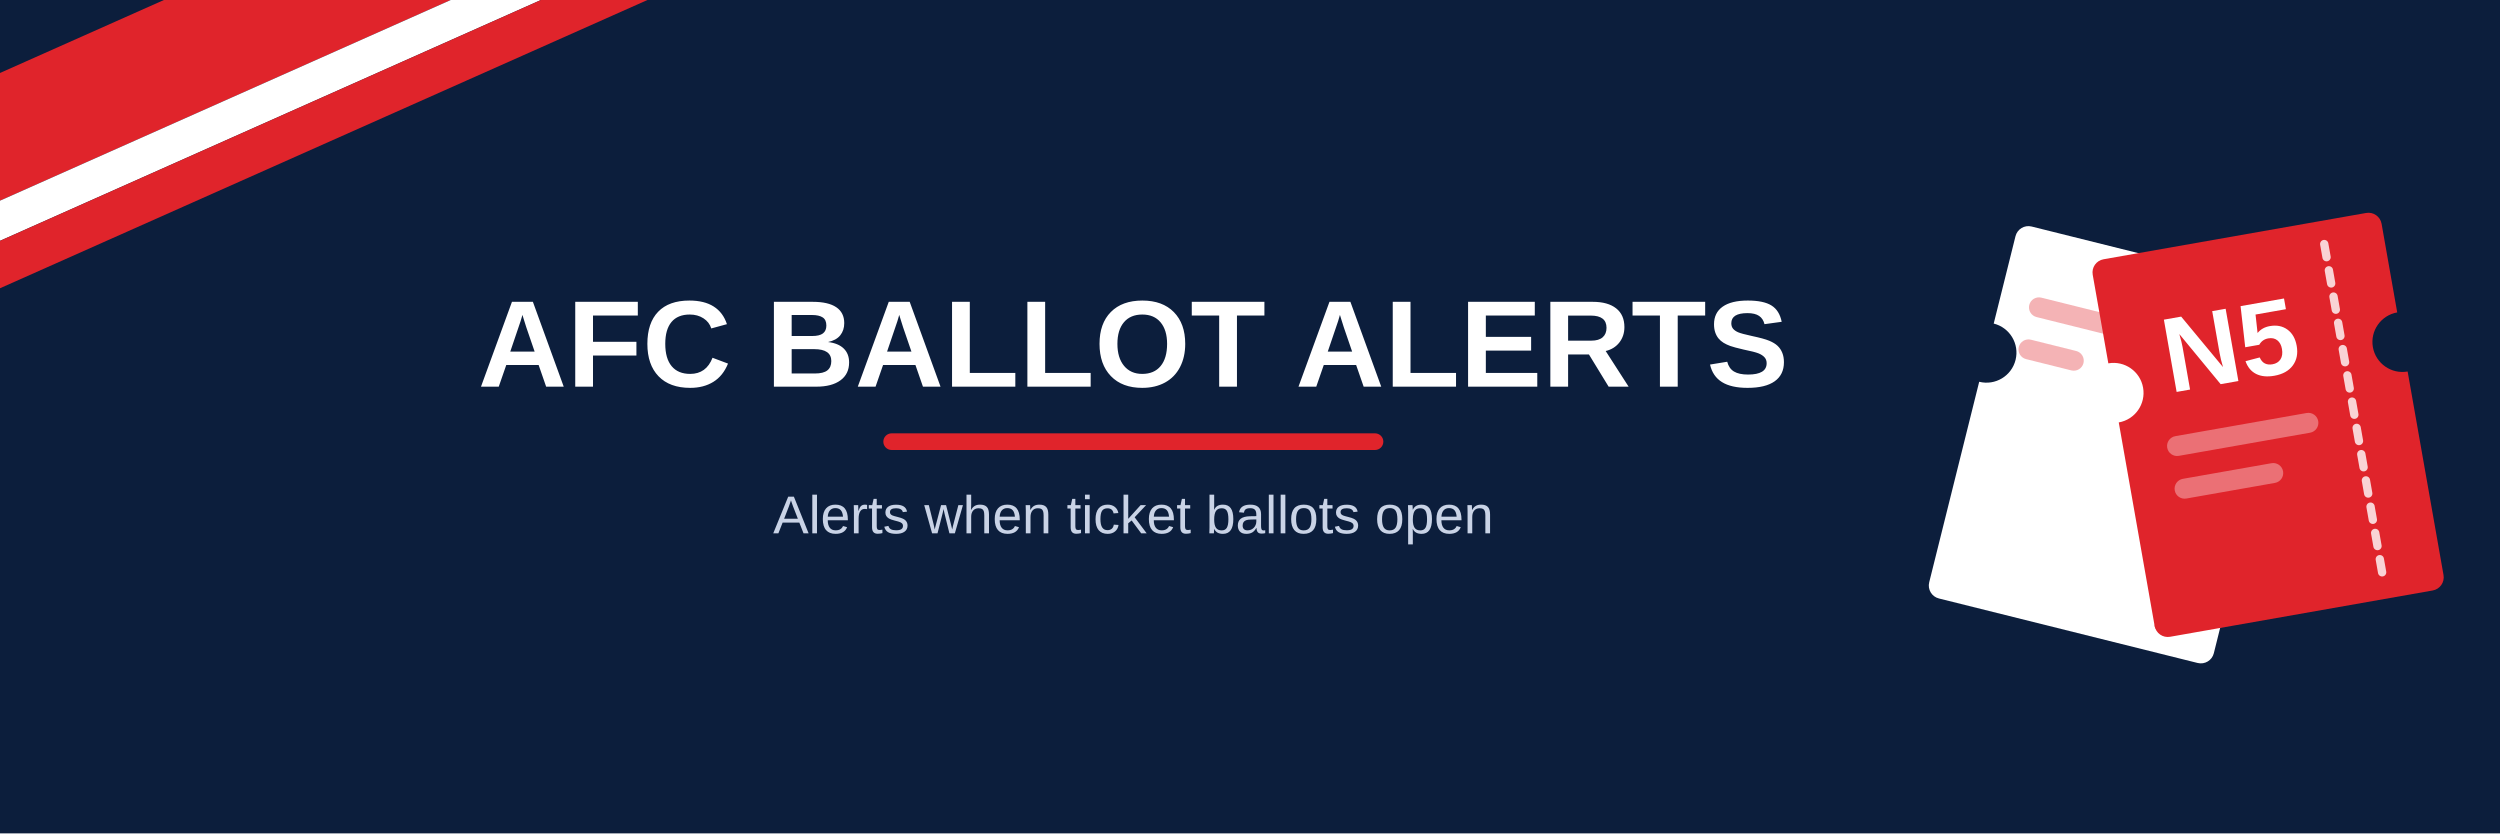
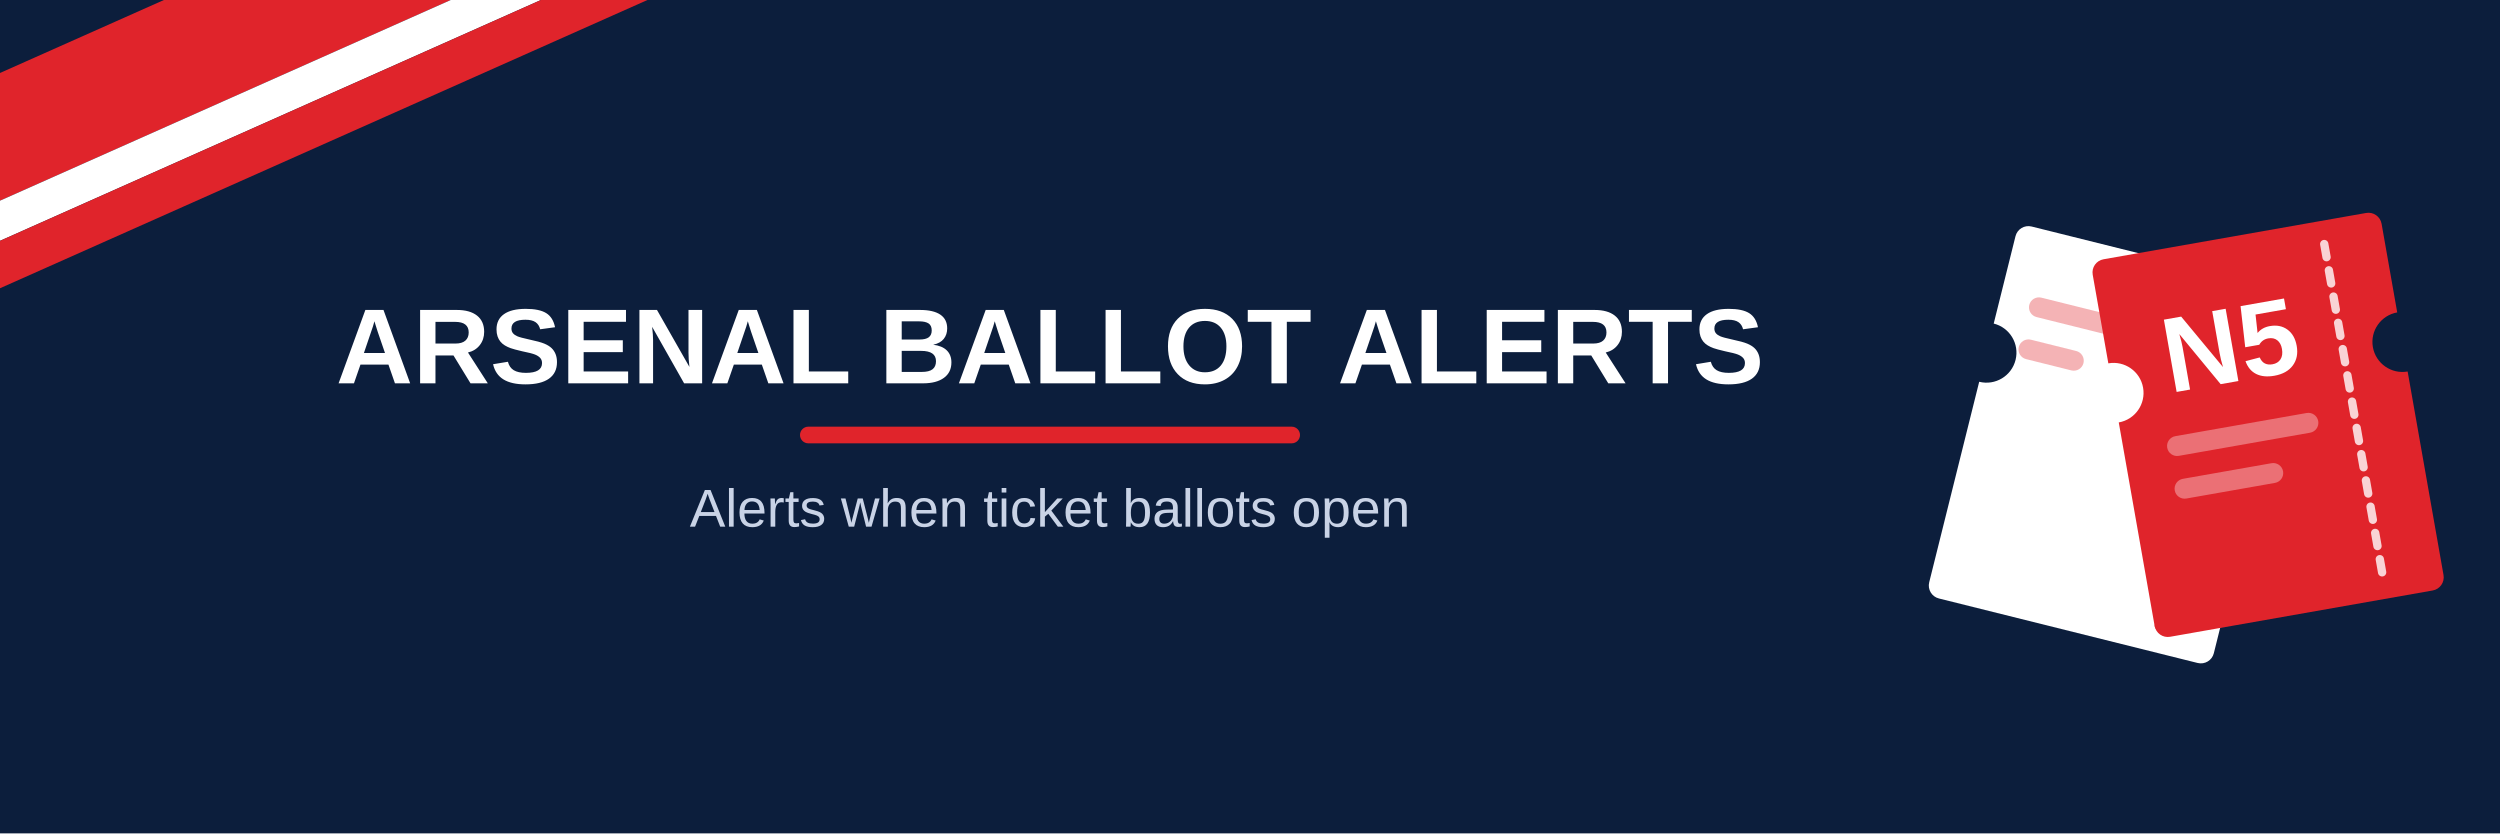
<svg xmlns="http://www.w3.org/2000/svg" viewBox="0 0 1500 500" width="1500" height="500">
  <rect width="1500" height="500" fill="#0C1E3C" />
  <g transform="rotate(-24 0 0)">
    <rect x="-200" y="40" width="760" height="70" fill="#E0242B" />
    <rect x="-200" y="110" width="760" height="22" fill="#FFFFFF" />
    <rect x="-200" y="132" width="760" height="26" fill="#E0242B" />
  </g>
  <g font-family="Arial Black, Arial, Helvetica, sans-serif" font-weight="900" text-anchor="middle">
-     <text x="680" y="232" font-size="74" fill="#FFFFFF">AFC BALLOT ALERTS</text>
+     <text x="630" y="230" font-size="64" fill="#FFFFFF">ARSENAL BALLOT ALERTS</text>
  </g>
-   <rect x="530" y="260" width="300" height="10" rx="5" fill="#E0242B" />
-   <text x="680" y="320" text-anchor="middle" font-family="Arial, Helvetica, sans-serif" font-size="32" fill="#C9D3E6">Alerts when ticket ballots open</text>
+   <rect x="480" y="256" width="300" height="10" rx="5" fill="#E0242B" />
+   <text x="630" y="316" text-anchor="middle" font-family="Arial, Helvetica, sans-serif" font-size="32" fill="#C9D3E6">Alerts when ticket ballots open</text>
  <g transform="translate(1270 262) rotate(14)">
    <path d="M-80 -110 h160 a8 8 0 0 1 8 8 v54 a18 18 0 0 0 0 36 v124 a8 8 0 0 1 -8 8 h-160 a8 8 0 0 1 -8 -8 v-124 a18 18 0 0 0 0 -36 v-54 a8 8 0 0 1 8 -8 z" fill="#FFFFFF" />
    <line x1="52" y1="-96" x2="52" y2="104" stroke="#E0242B" stroke-width="5" stroke-dasharray="8 8" stroke-linecap="round" opacity="0.8" />
    <rect x="-70" y="-70" width="54" height="12" rx="6" fill="#E0242B" opacity="0.35" />
    <rect x="-70" y="-44" width="40" height="12" rx="6" fill="#E0242B" opacity="0.35" />
  </g>
  <g transform="translate(1360 250) rotate(-10)">
    <path d="M-80 -110 h160 a8 8 0 0 1 8 8 v54 a18 18 0 0 0 0 36 v124 a8 8 0 0 1 -8 8 h-160 a8 8 0 0 1 -8 -8 v-124 a18 18 0 0 0 0 -36 v-54 a8 8 0 0 1 8 -8 z" fill="#E0242B" />
    <line x1="52" y1="-96" x2="52" y2="104" stroke="#FFFFFF" stroke-width="5" stroke-dasharray="8 8" stroke-linecap="round" opacity="0.8" />
    <text x="-14" y="-24" text-anchor="middle" font-family="Arial Black, Arial, Helvetica, sans-serif" font-weight="900" font-size="64" fill="#FFFFFF">N5</text>
    <rect x="-62" y="2" width="92" height="12" rx="6" fill="#FFFFFF" opacity="0.35" />
    <rect x="-62" y="28" width="66" height="12" rx="6" fill="#FFFFFF" opacity="0.35" />
  </g>
</svg>
